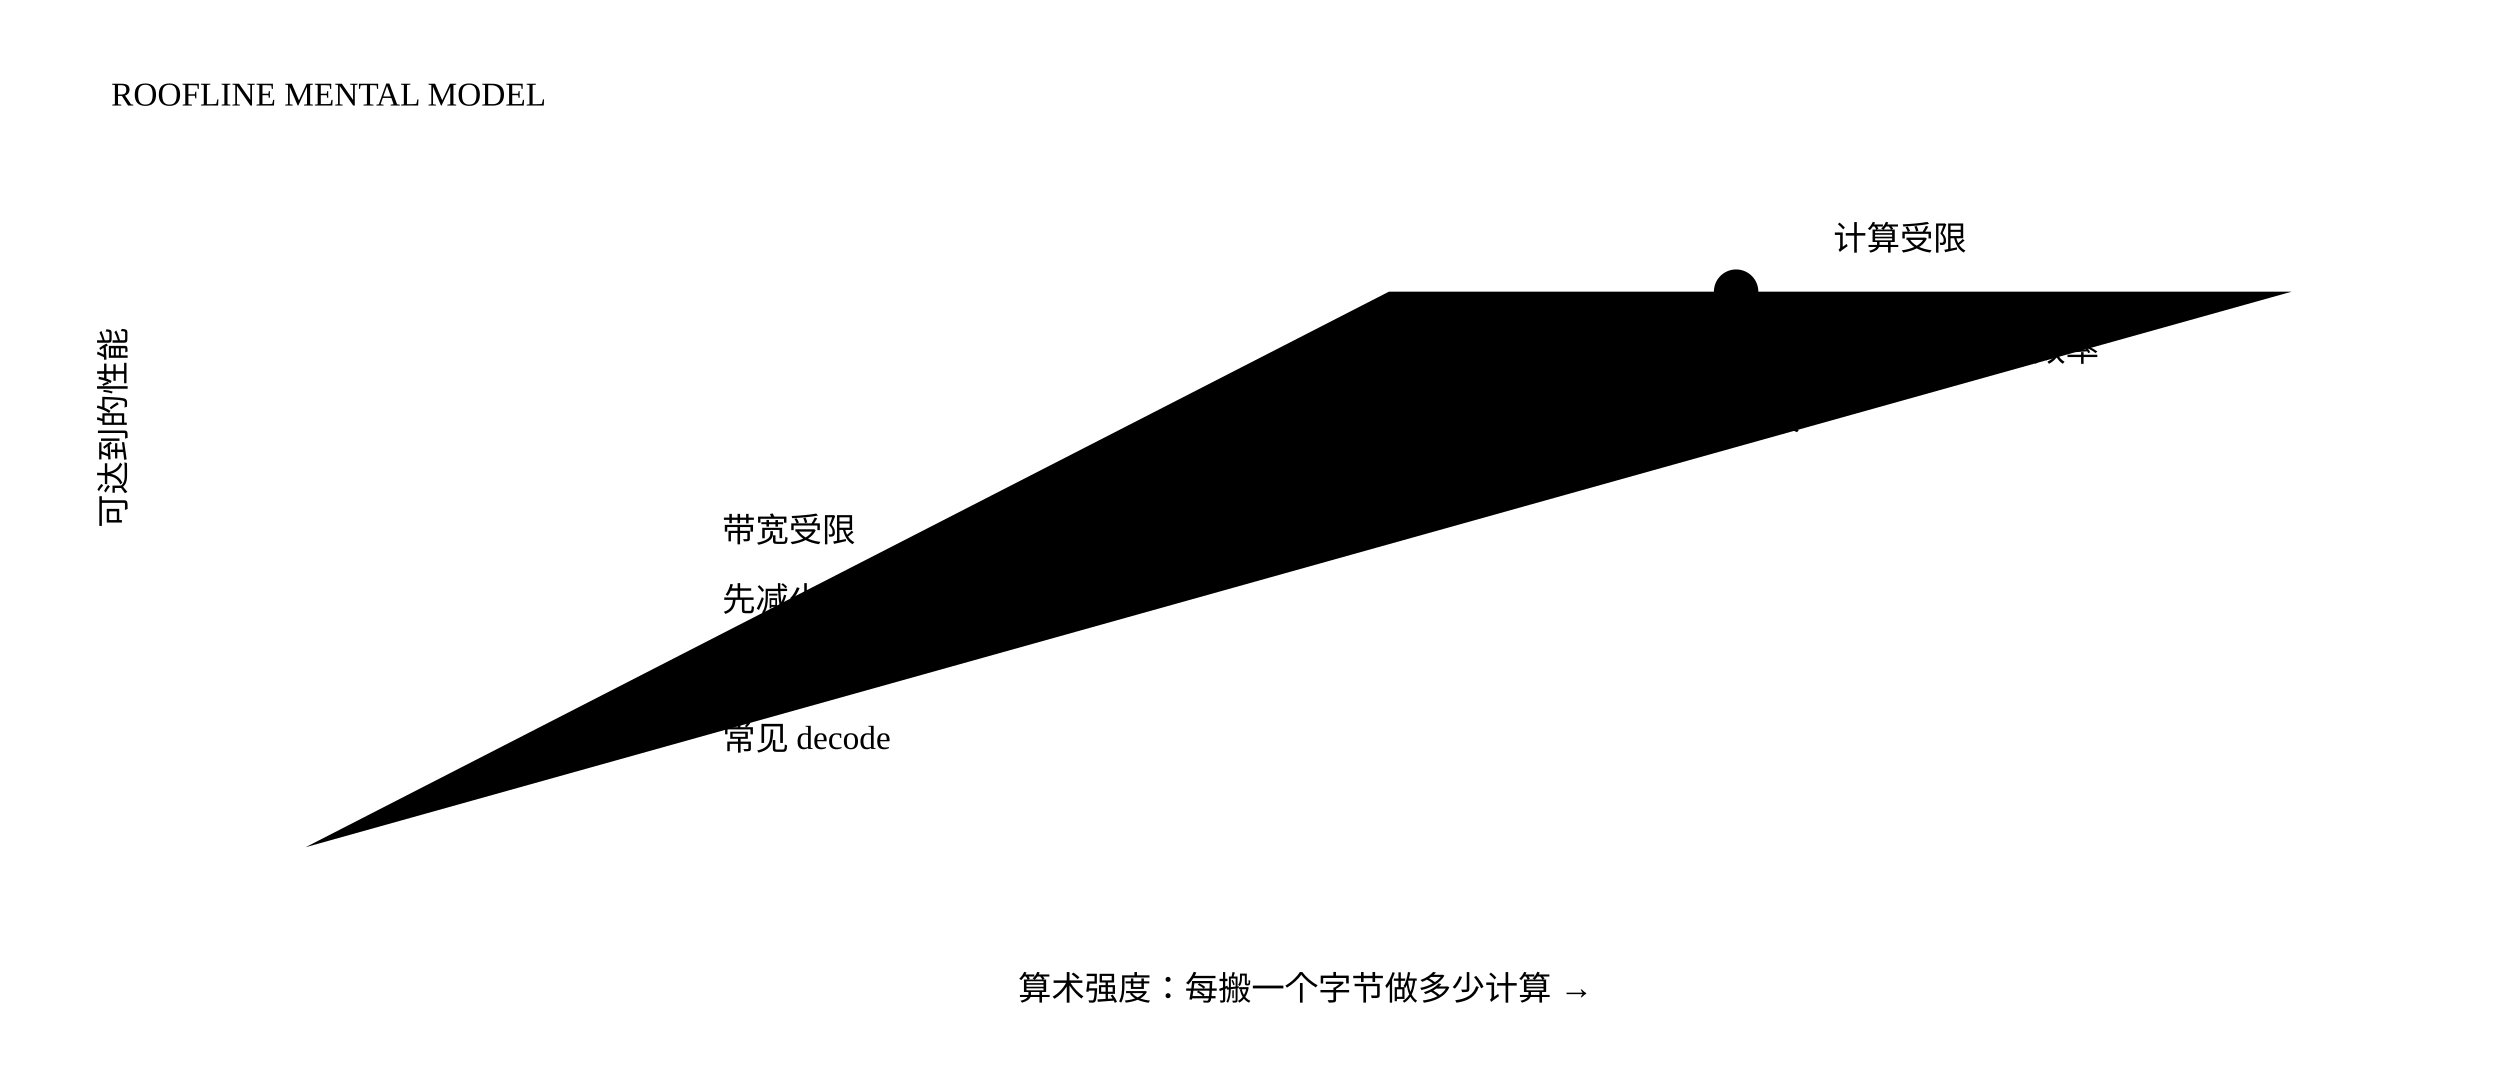
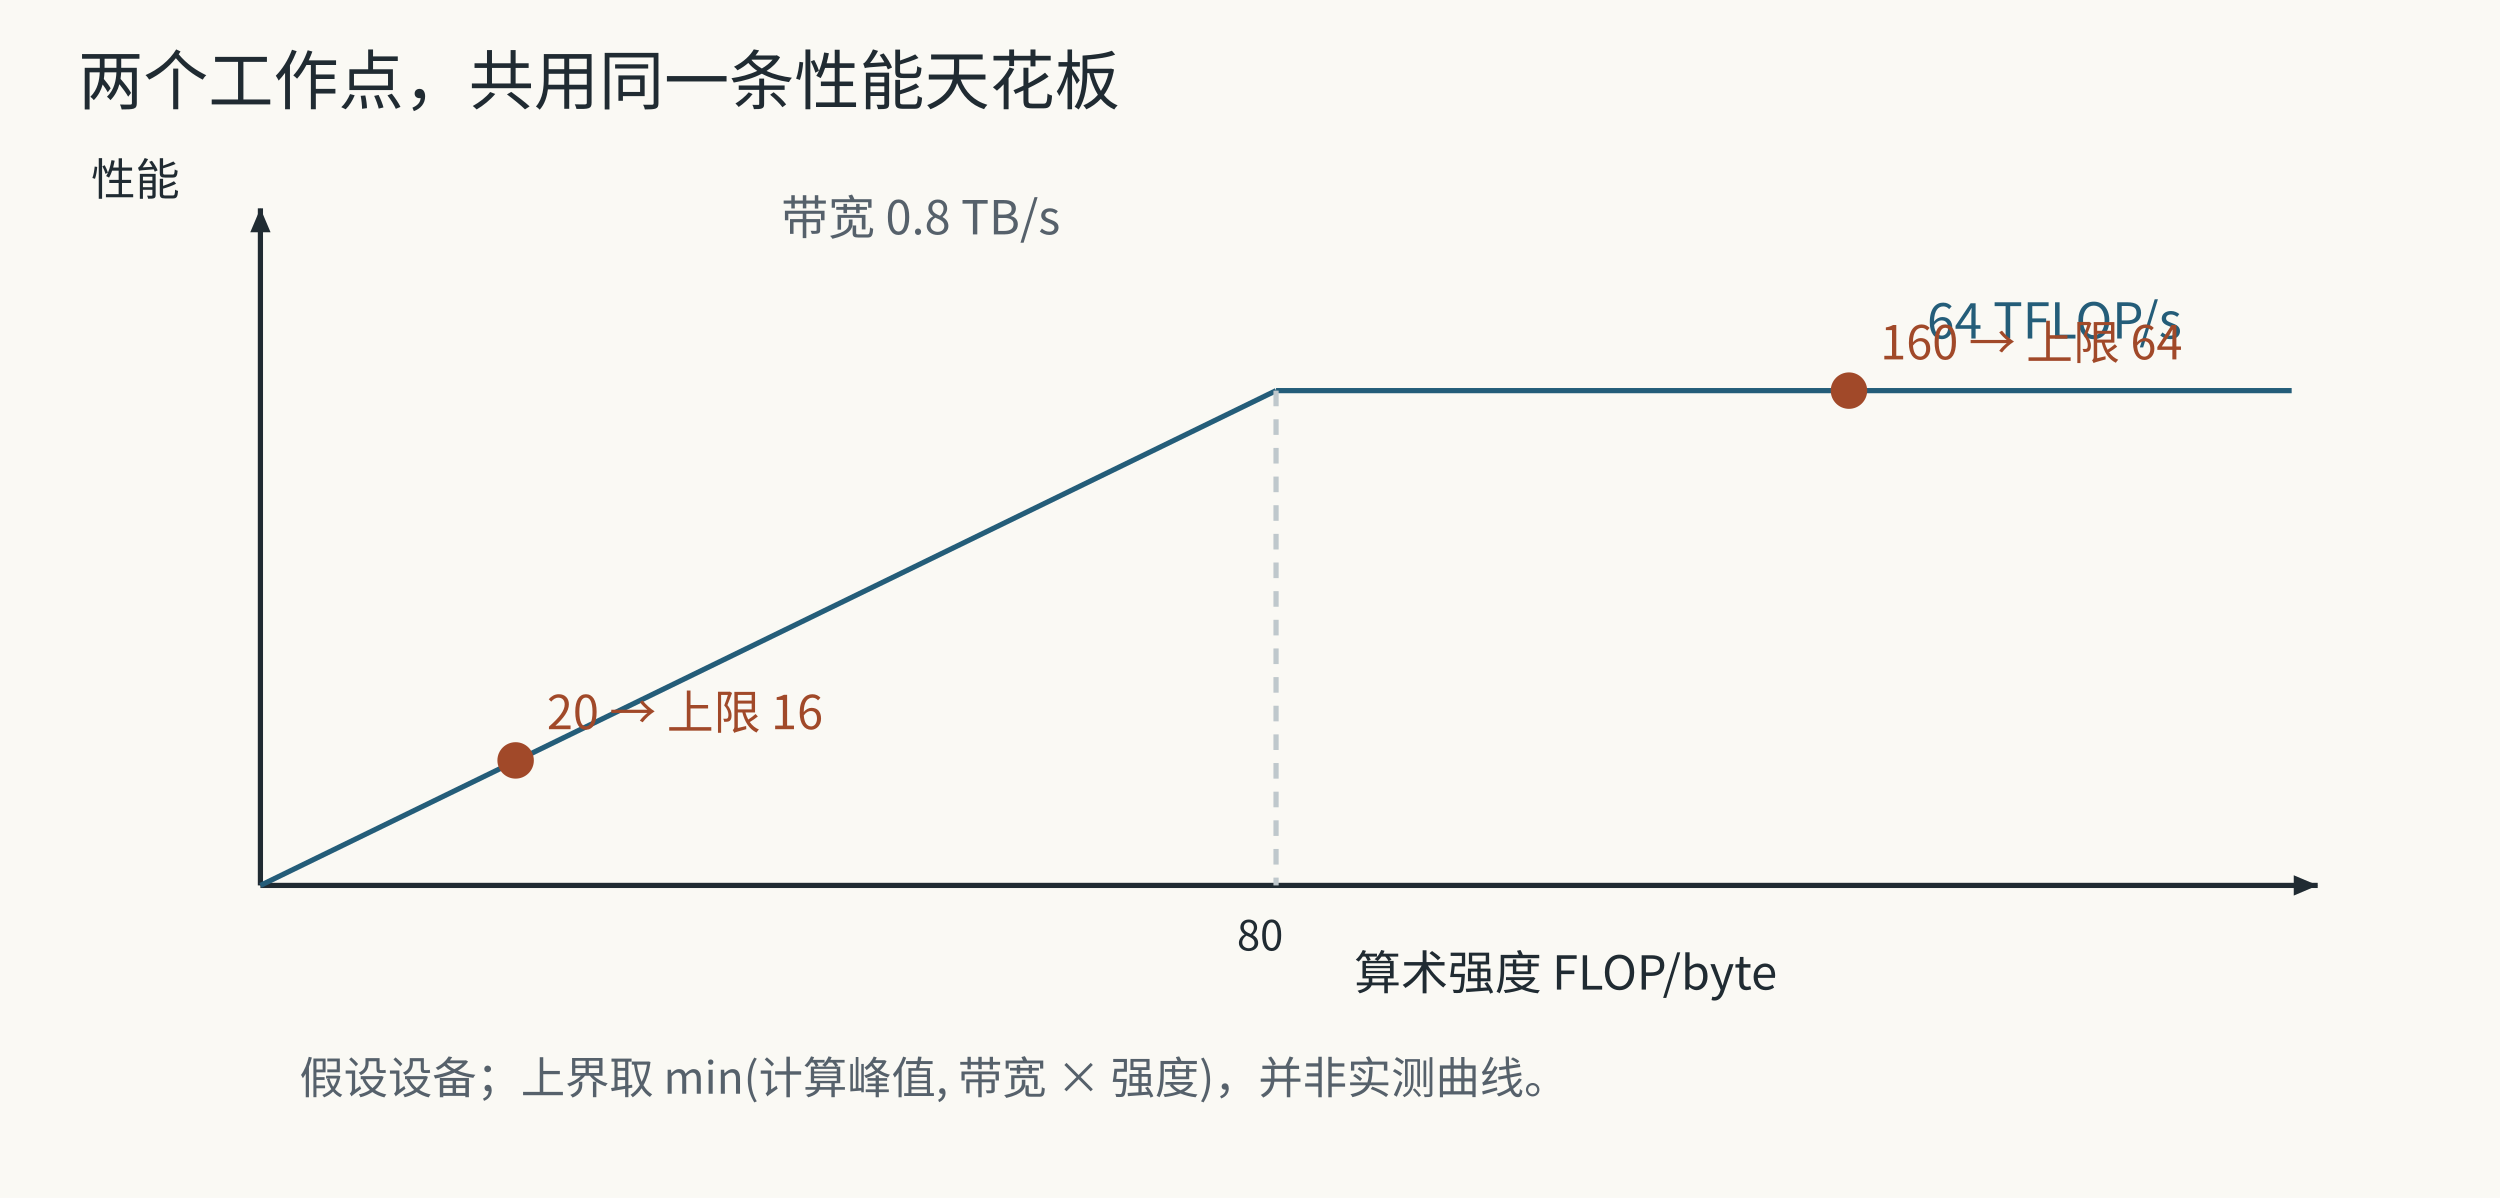
- <svg viewBox="0 0 900 390" role="img" aria-label="Roofline 模型显示带宽瓶颈和计算瓶颈">
-   <text x="40" y="38" class="eyebrow">ROOFLINE MENTAL MODEL</text>
-   <g class="axis">
-     <path d="M100 315V70M100 315H840" />
+ <svg xmlns="http://www.w3.org/2000/svg" viewBox="0 0 960 460" role="img" aria-label="两个工作点，共用同一条性能天花板">
+   <rect width="960" height="460" fill="#faf9f4" />
+   <g font-family="Noto Sans CJK SC,system-ui,sans-serif">
+     <text x="30" y="40" font-size="25" fill="#202b32" text-anchor="start">两个工作点，共用同一条性能天花板</text>
+     <path d="M100 340 L890 340" stroke="#202b32" stroke-width="2" fill="none" />
+     <polygon points="890.0,340.0 880.8,343.9 880.8,336.1" fill="#202b32" />
+     <path d="M100 340 L100 80" stroke="#202b32" stroke-width="2" fill="none" />
+     <polygon points="100.0,80.0 103.9,89.2 96.1,89.2" fill="#202b32" />
+     <path d="M100 340 L490 150" stroke="#245d79" stroke-width="2" fill="none" />
+     <path d="M490 150 L880 150" stroke="#245d79" stroke-width="2" fill="none" />
+     <text x="740" y="130" font-size="19" fill="#245d79" text-anchor="start">64 TFLOP/s</text>
+     <text x="300" y="90" font-size="18" fill="#56616b" text-anchor="start">带宽 0.8 TB/s</text>
+     <text x="520" y="380" font-size="18" fill="#202b32" text-anchor="start">算术强度 FLOP/byte</text>
+     <text x="35" y="75" font-size="17" fill="#202b32" text-anchor="start">性能</text>
+     <circle cx="198" cy="292" r="7" fill="#a14929" />
+     <text x="210" y="280" font-size="18" fill="#a14929" text-anchor="start">20 → 上限 16</text>
+     <circle cx="710" cy="150" r="7" fill="#a14929" />
+     <text x="722" y="138" font-size="18" fill="#a14929" text-anchor="start">160 → 上限 64</text>
+     <path d="M490 150 L490 340" stroke="#bfc8cc" stroke-width="2" fill="none" stroke-dasharray="6 5" />
+     <text x="475" y="365" font-size="16" fill="#202b32" text-anchor="start">80</text>
+     <text x="115" y="420" font-size="17" fill="#56616b" text-anchor="start">假设设备；上界取 min(计算峰值, 带宽 × 强度)，并非实测曲线。</text>
  </g>
-   <text x="45" y="190" transform="rotate(-90 45 190)" class="small">可达到的性能</text>
-   <text x="470" y="360" text-anchor="middle" class="small">算术强度：每搬一个字节做多少计算 →</text>
-   <path d="M110 305L500 105H825" class="roof" />
-   <line x1="500" y1="315" x2="500" y2="105" class="dashed" />
-   <text x="260" y="195" class="label accent">带宽受限</text>
-   <text x="260" y="220" class="small">先减少数据搬运</text>
-   <text x="660" y="90" class="label accent">计算受限</text>
-   <text x="660" y="130" class="small">再提高 kernel 效率</text>
-   <circle cx="245" cy="245" r="8" class="dot" />
-   <text x="260" y="270" class="small">常见 decode</text>
-   <circle cx="625" cy="105" r="8" class="dot" />
-   <text x="600" y="155" class="small">大矩阵乘</text>
</svg>
